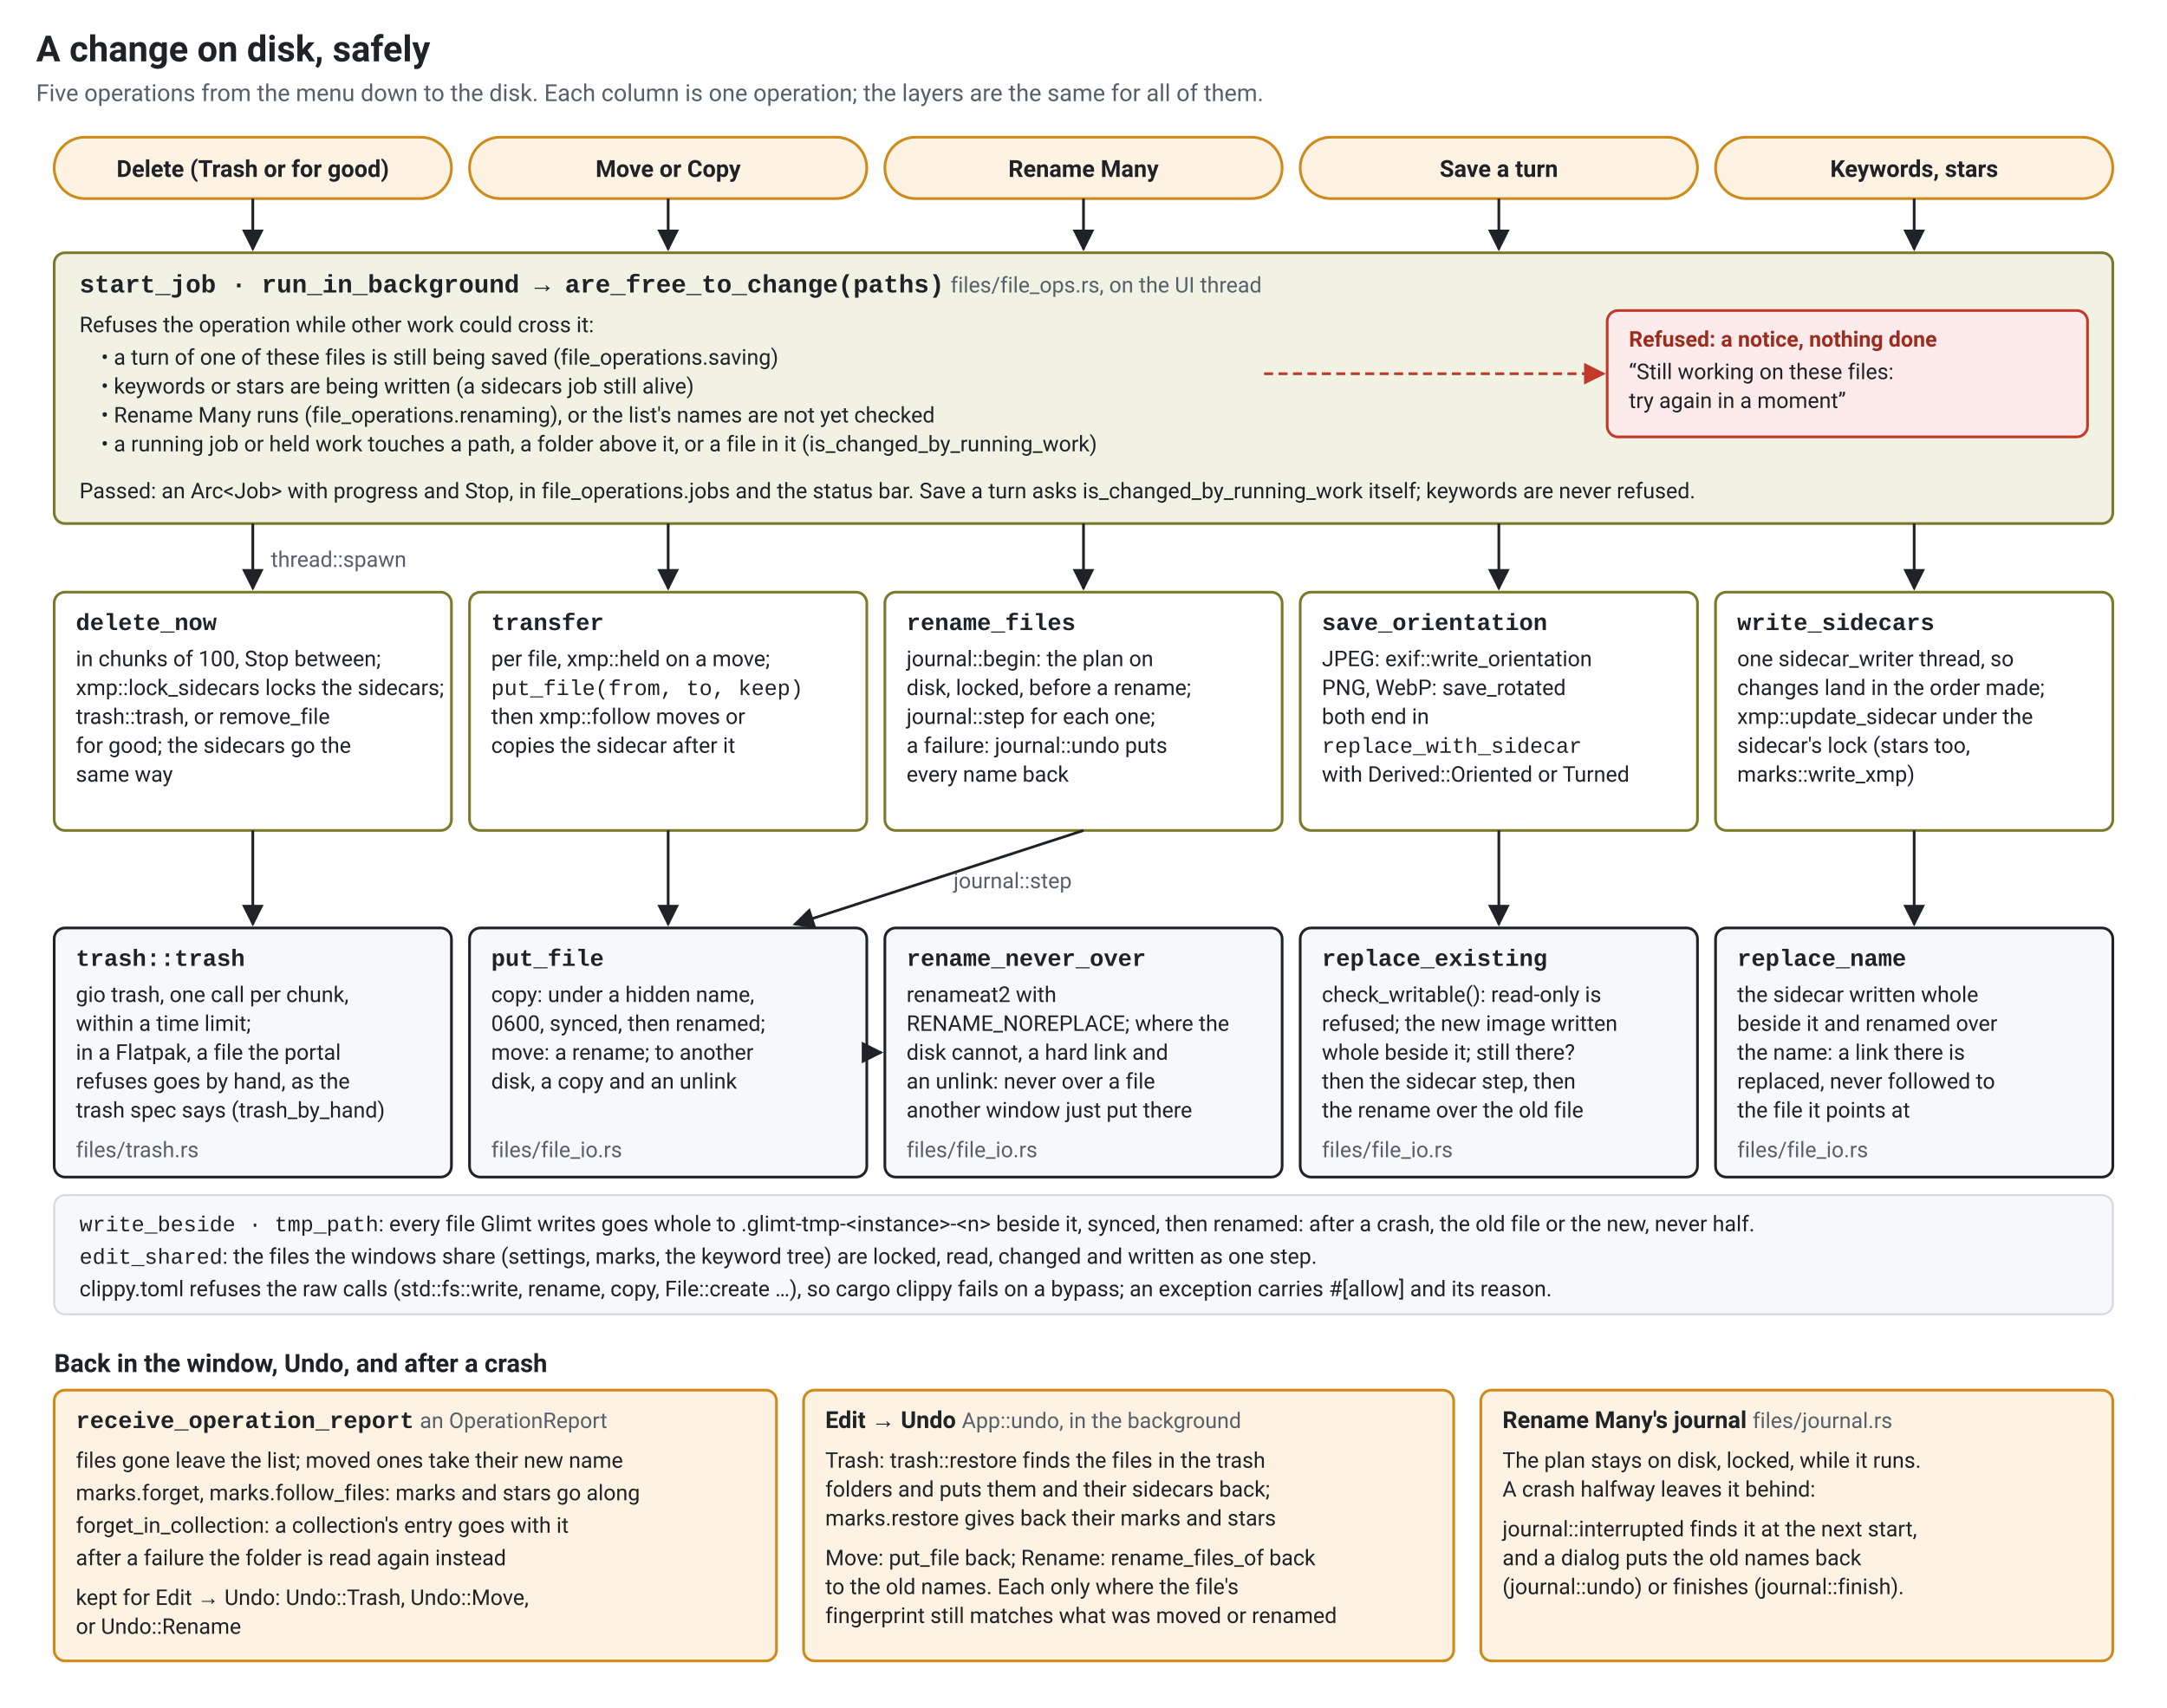
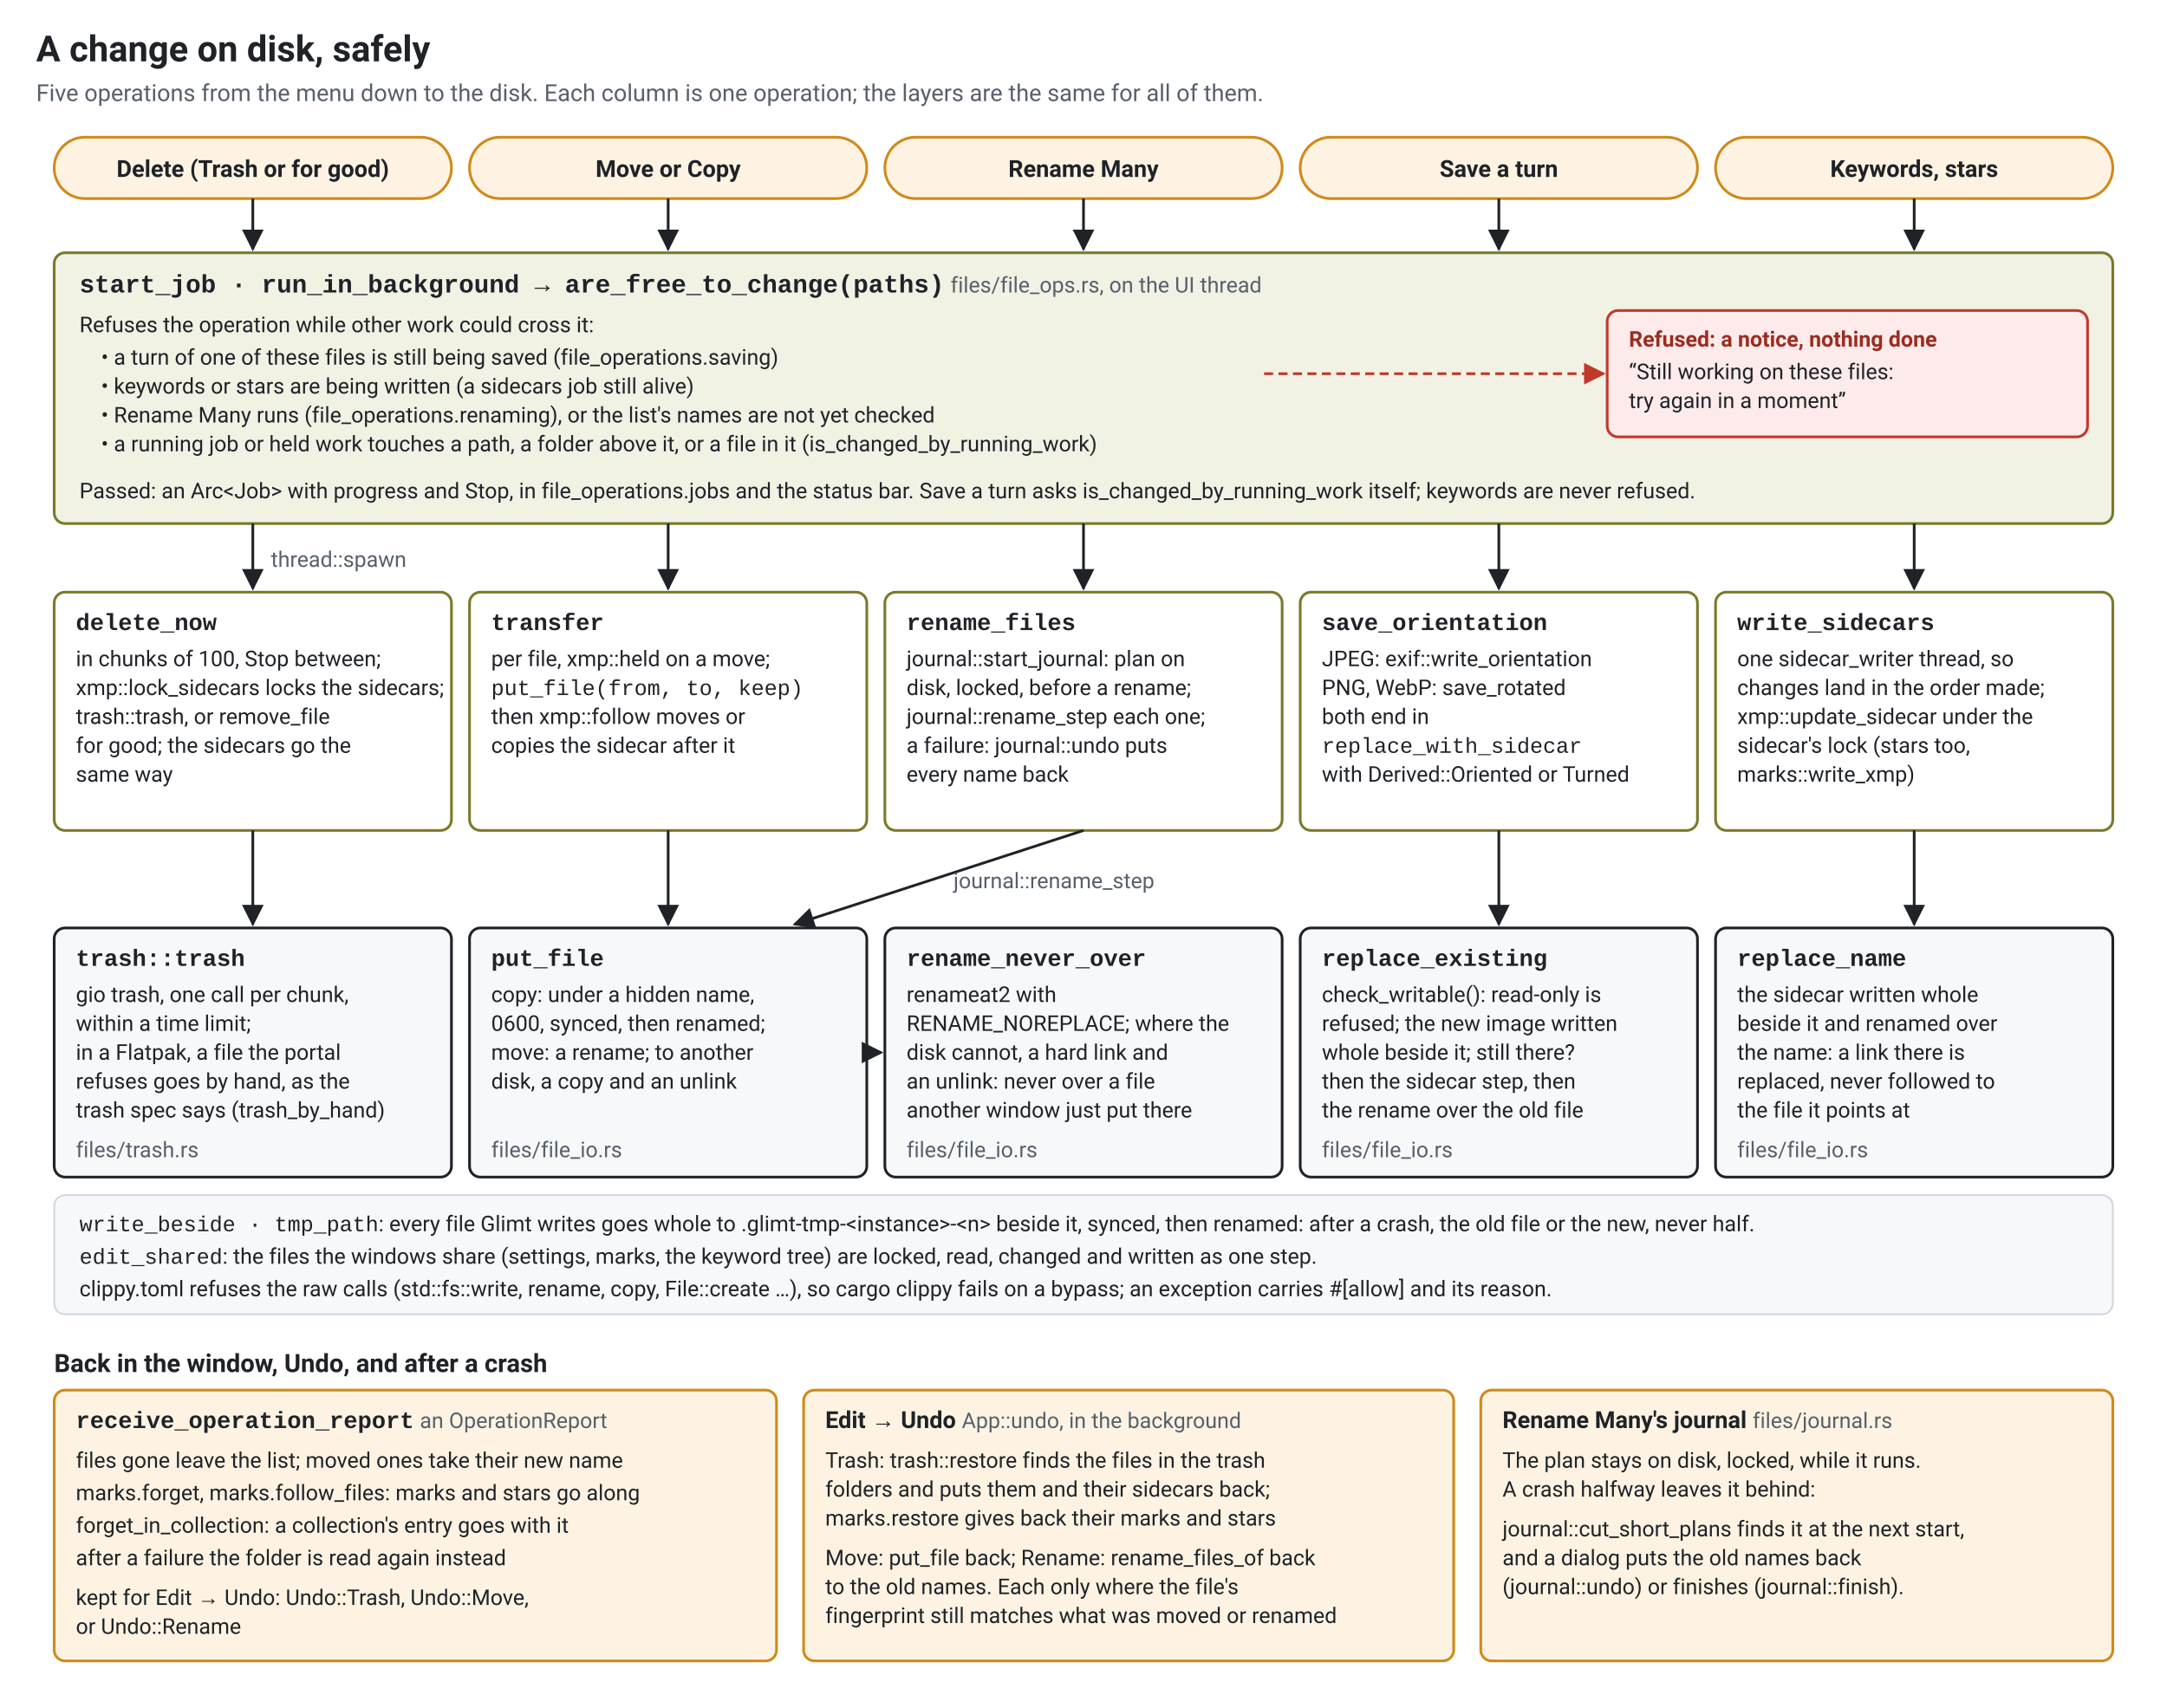
<svg xmlns="http://www.w3.org/2000/svg" viewBox="0 0 1200 946" width="1200" height="946" role="img" aria-label="How Glimt changes a file on disk safely. An action passes are_free_to_change, which refuses while other work touches the same files. The job runs in its own thread and changes the disk only through one function per kind of change: trash, put_file, rename_never_over, replace_existing and replace_name, each writing whole under a hidden temporary name and renaming, never over another file. The result comes back as an OperationReport: the list, marks, stars and collection entries follow, and Undo is kept; Rename Many's journal puts names right after a crash.">
  <defs>
    <marker id="arrow" viewBox="0 0 10 10" refX="9" refY="5" markerWidth="8" markerHeight="8" orient="auto-start-reverse">
      <path d="M0,0 L10,5 L0,10 z" fill="#1f2328" />
    </marker>
    <marker id="arrow-red" viewBox="0 0 10 10" refX="9" refY="5" markerWidth="8" markerHeight="8" orient="auto-start-reverse">
      <path d="M0,0 L10,5 L0,10 z" fill="#c0392b" />
    </marker>
  </defs>
  <rect x="0" y="0" width="1200" height="946" fill="#ffffff" />
  <g font-family="system-ui, -apple-system, 'Segoe UI', Roboto, 'Helvetica Neue', Arial, sans-serif" fill="#1f2328">
    <text x="20" y="34" font-size="20" font-weight="700">A change on disk, safely</text>
    <text x="20" y="56" font-size="13" fill="#57606a">Five operations from the menu down to the disk. Each column is one operation; the layers are the same for all of them.</text>
    <g font-size="13" font-weight="700" text-anchor="middle">
      <rect x="30" y="76" width="220" height="34" rx="17" fill="#fef3e2" stroke="#d08a1a" stroke-width="1.5" />
      <text x="140" y="98">Delete (Trash or for good)</text>
      <rect x="260" y="76" width="220" height="34" rx="17" fill="#fef3e2" stroke="#d08a1a" stroke-width="1.5" />
      <text x="370" y="98">Move or Copy</text>
      <rect x="490" y="76" width="220" height="34" rx="17" fill="#fef3e2" stroke="#d08a1a" stroke-width="1.5" />
      <text x="600" y="98">Rename Many</text>
      <rect x="720" y="76" width="220" height="34" rx="17" fill="#fef3e2" stroke="#d08a1a" stroke-width="1.5" />
      <text x="830" y="98">Save a turn</text>
      <rect x="950" y="76" width="220" height="34" rx="17" fill="#fef3e2" stroke="#d08a1a" stroke-width="1.5" />
      <text x="1060" y="98">Keywords, stars</text>
    </g>
    <g stroke="#1f2328" stroke-width="1.5">
      <line x1="140" y1="110" x2="140" y2="138" marker-end="url(#arrow)" />
      <line x1="370" y1="110" x2="370" y2="138" marker-end="url(#arrow)" />
      <line x1="600" y1="110" x2="600" y2="138" marker-end="url(#arrow)" />
      <line x1="830" y1="110" x2="830" y2="138" marker-end="url(#arrow)" />
      <line x1="1060" y1="110" x2="1060" y2="138" marker-end="url(#arrow)" />
    </g>
    <rect x="30" y="140" width="1140" height="150" rx="6" fill="#f1f1e4" stroke="#7a7a2a" stroke-width="1.5" />
    <text x="44" y="162" font-size="14" font-weight="700">
      <tspan font-family="ui-monospace, SFMono-Regular, Menlo, Consolas, 'Liberation Mono', monospace">start_job · run_in_background → are_free_to_change(paths)</tspan>
      <tspan font-weight="400" font-size="12" fill="#57606a">files/file_ops.rs, on the UI thread</tspan>
    </text>
    <g font-size="12">
      <text x="44" y="184">Refuses the operation while other work could cross it:</text>
      <text x="56" y="202">• a turn of one of these files is still being saved (file_operations.saving)</text>
      <text x="56" y="218">• keywords or stars are being written (a sidecars job still alive)</text>
      <text x="56" y="234">• Rename Many runs (file_operations.renaming), or the list's names are not yet checked</text>
      <text x="56" y="250">• a running job or held work touches a path, a folder above it, or a file in it (is_changed_by_running_work)</text>
      <text x="44" y="276">Passed: an Arc&lt;Job&gt; with progress and Stop, in file_operations.jobs and the status bar. Save a turn asks is_changed_by_running_work itself; keywords are never refused.</text>
    </g>
    <rect x="890" y="172" width="266" height="70" rx="6" fill="#fdeaea" stroke="#c0392b" stroke-width="1.5" />
    <text x="902" y="192" font-size="12" font-weight="700" fill="#9b2c20">Refused: a notice, nothing done</text>
    <text x="902" y="210" font-size="12">“Still working on these files:</text>
    <text x="902" y="226" font-size="12">try again in a moment”</text>
    <line x1="700" y1="207" x2="888" y2="207" stroke="#c0392b" stroke-width="1.5" stroke-dasharray="5 3" marker-end="url(#arrow-red)" />
    <g stroke="#1f2328" stroke-width="1.5">
      <line x1="140" y1="290" x2="140" y2="326" marker-end="url(#arrow)" />
      <line x1="370" y1="290" x2="370" y2="326" marker-end="url(#arrow)" />
      <line x1="600" y1="290" x2="600" y2="326" marker-end="url(#arrow)" />
      <line x1="830" y1="290" x2="830" y2="326" marker-end="url(#arrow)" />
      <line x1="1060" y1="290" x2="1060" y2="326" marker-end="url(#arrow)" />
    </g>
    <text x="150" y="314" font-size="12" fill="#57606a">thread::spawn</text>
    <g font-size="12">
      <rect x="30" y="328" width="220" height="132" rx="6" fill="#ffffff" stroke="#7a7a2a" stroke-width="1.5" />
      <text x="42" y="349" font-size="13" font-weight="700" font-family="ui-monospace, SFMono-Regular, Menlo, Consolas, 'Liberation Mono', monospace">delete_now</text>
      <text x="42" y="369">in chunks of 100, Stop between;</text>
      <text x="42" y="385">xmp::lock_sidecars locks the sidecars;</text>
      <text x="42" y="401">trash::trash, or remove_file</text>
      <text x="42" y="417">for good; the sidecars go the</text>
      <text x="42" y="433">same way</text>
      <rect x="260" y="328" width="220" height="132" rx="6" fill="#ffffff" stroke="#7a7a2a" stroke-width="1.5" />
      <text x="272" y="349" font-size="13" font-weight="700" font-family="ui-monospace, SFMono-Regular, Menlo, Consolas, 'Liberation Mono', monospace">transfer</text>
      <text x="272" y="369">per file, xmp::held on a move;</text>
      <text x="272" y="385" font-family="ui-monospace, SFMono-Regular, Menlo, Consolas, 'Liberation Mono', monospace">put_file(from, to, keep)</text>
      <text x="272" y="401">then xmp::follow moves or</text>
      <text x="272" y="417">copies the sidecar after it</text>
      <rect x="490" y="328" width="220" height="132" rx="6" fill="#ffffff" stroke="#7a7a2a" stroke-width="1.5" />
      <text x="502" y="349" font-size="13" font-weight="700" font-family="ui-monospace, SFMono-Regular, Menlo, Consolas, 'Liberation Mono', monospace">rename_files</text>
-       <text x="502" y="369">journal::begin: the plan on</text>
+       <text x="502" y="369">journal::start_journal: plan on</text>
      <text x="502" y="385">disk, locked, before a rename;</text>
-       <text x="502" y="401">journal::step for each one;</text>
+       <text x="502" y="401">journal::rename_step each one;</text>
      <text x="502" y="417">a failure: journal::undo puts</text>
      <text x="502" y="433">every name back</text>
      <rect x="720" y="328" width="220" height="132" rx="6" fill="#ffffff" stroke="#7a7a2a" stroke-width="1.5" />
      <text x="732" y="349" font-size="13" font-weight="700" font-family="ui-monospace, SFMono-Regular, Menlo, Consolas, 'Liberation Mono', monospace">save_orientation</text>
      <text x="732" y="369">JPEG: exif::write_orientation</text>
      <text x="732" y="385">PNG, WebP: save_rotated</text>
      <text x="732" y="401">both end in</text>
      <text x="732" y="417" font-family="ui-monospace, SFMono-Regular, Menlo, Consolas, 'Liberation Mono', monospace">replace_with_sidecar</text>
      <text x="732" y="433">with Derived::Oriented or Turned</text>
      <rect x="950" y="328" width="220" height="132" rx="6" fill="#ffffff" stroke="#7a7a2a" stroke-width="1.5" />
      <text x="962" y="349" font-size="13" font-weight="700" font-family="ui-monospace, SFMono-Regular, Menlo, Consolas, 'Liberation Mono', monospace">write_sidecars</text>
      <text x="962" y="369">one sidecar_writer thread, so</text>
      <text x="962" y="385">changes land in the order made;</text>
      <text x="962" y="401">xmp::update_sidecar under the</text>
      <text x="962" y="417">sidecar's lock (stars too,</text>
      <text x="962" y="433">marks::write_xmp)</text>
    </g>
    <g stroke="#1f2328" stroke-width="1.5">
      <line x1="140" y1="460" x2="140" y2="512" marker-end="url(#arrow)" />
      <line x1="370" y1="460" x2="370" y2="512" marker-end="url(#arrow)" />
      <line x1="600" y1="460" x2="440" y2="512" marker-end="url(#arrow)" />
      <line x1="830" y1="460" x2="830" y2="512" marker-end="url(#arrow)" />
      <line x1="1060" y1="460" x2="1060" y2="512" marker-end="url(#arrow)" />
    </g>
-     <text x="528" y="492" font-size="12" fill="#57606a">journal::step</text>
+     <text x="528" y="492" font-size="12" fill="#57606a">journal::rename_step</text>
    <g font-size="12">
      <rect x="30" y="514" width="220" height="138" rx="6" fill="#f6f8fa" stroke="#1f2328" stroke-width="1.5" />
      <text x="42" y="535" font-size="13" font-weight="700" font-family="ui-monospace, SFMono-Regular, Menlo, Consolas, 'Liberation Mono', monospace">trash::trash</text>
      <text x="42" y="555">gio trash, one call per chunk,</text>
      <text x="42" y="571">within a time limit;</text>
      <text x="42" y="587">in a Flatpak, a file the portal</text>
      <text x="42" y="603">refuses goes by hand, as the</text>
      <text x="42" y="619">trash spec says (trash_by_hand)</text>
      <text x="42" y="641" fill="#57606a">files/trash.rs</text>
      <rect x="260" y="514" width="220" height="138" rx="6" fill="#f6f8fa" stroke="#1f2328" stroke-width="1.5" />
      <text x="272" y="535" font-size="13" font-weight="700" font-family="ui-monospace, SFMono-Regular, Menlo, Consolas, 'Liberation Mono', monospace">put_file</text>
      <text x="272" y="555">copy: under a hidden name,</text>
      <text x="272" y="571">0600, synced, then renamed;</text>
      <text x="272" y="587">move: a rename; to another</text>
      <text x="272" y="603">disk, a copy and an unlink</text>
      <text x="272" y="641" fill="#57606a">files/file_io.rs</text>
      <rect x="490" y="514" width="220" height="138" rx="6" fill="#f6f8fa" stroke="#1f2328" stroke-width="1.5" />
      <text x="502" y="535" font-size="13" font-weight="700" font-family="ui-monospace, SFMono-Regular, Menlo, Consolas, 'Liberation Mono', monospace">rename_never_over</text>
      <text x="502" y="555">renameat2 with</text>
      <text x="502" y="571">RENAME_NOREPLACE; where the</text>
      <text x="502" y="587">disk cannot, a hard link and</text>
      <text x="502" y="603">an unlink: never over a file</text>
      <text x="502" y="619">another window just put there</text>
      <text x="502" y="641" fill="#57606a">files/file_io.rs</text>
      <rect x="720" y="514" width="220" height="138" rx="6" fill="#f6f8fa" stroke="#1f2328" stroke-width="1.5" />
      <text x="732" y="535" font-size="13" font-weight="700" font-family="ui-monospace, SFMono-Regular, Menlo, Consolas, 'Liberation Mono', monospace">replace_existing</text>
      <text x="732" y="555">check_writable(): read-only is</text>
      <text x="732" y="571">refused; the new image written</text>
      <text x="732" y="587">whole beside it; still there?</text>
      <text x="732" y="603">then the sidecar step, then</text>
      <text x="732" y="619">the rename over the old file</text>
      <text x="732" y="641" fill="#57606a">files/file_io.rs</text>
      <rect x="950" y="514" width="220" height="138" rx="6" fill="#f6f8fa" stroke="#1f2328" stroke-width="1.5" />
      <text x="962" y="535" font-size="13" font-weight="700" font-family="ui-monospace, SFMono-Regular, Menlo, Consolas, 'Liberation Mono', monospace">replace_name</text>
      <text x="962" y="555">the sidecar written whole</text>
      <text x="962" y="571">beside it and renamed over</text>
      <text x="962" y="587">the name: a link there is</text>
      <text x="962" y="603">replaced, never followed to</text>
      <text x="962" y="619">the file it points at</text>
      <text x="962" y="641" fill="#57606a">files/file_io.rs</text>
    </g>
    <line x1="480" y1="583" x2="488" y2="583" stroke="#1f2328" stroke-width="1.5" marker-end="url(#arrow)" />
    <rect x="30" y="662" width="1140" height="66" rx="6" fill="#f6f8fa" stroke="#d0d7de" />
    <text x="44" y="682" font-size="12">
      <tspan font-family="ui-monospace, SFMono-Regular, Menlo, Consolas, 'Liberation Mono', monospace">write_beside · tmp_path</tspan>: every file Glimt writes goes whole to .glimt-tmp-&lt;instance&gt;-&lt;n&gt; beside it, synced, then renamed: after a crash, the old file or the new, never half.</text>
    <text x="44" y="700" font-size="12">
      <tspan font-family="ui-monospace, SFMono-Regular, Menlo, Consolas, 'Liberation Mono', monospace">edit_shared</tspan>: the files the windows share (settings, marks, the keyword tree) are locked, read, changed and written as one step.</text>
    <text x="44" y="718" font-size="12">clippy.toml refuses the raw calls (std::fs::write, rename, copy, File::create …), so cargo clippy fails on a bypass; an exception carries #[allow] and its reason.</text>
    <text x="30" y="760" font-size="14" font-weight="700">Back in the window, Undo, and after a crash</text>
    <g font-size="12">
      <rect x="30" y="770" width="400" height="150" rx="6" fill="#fef3e2" stroke="#d08a1a" stroke-width="1.5" />
      <text x="42" y="791" font-size="13" font-weight="700">
        <tspan font-family="ui-monospace, SFMono-Regular, Menlo, Consolas, 'Liberation Mono', monospace">receive_operation_report</tspan>
        <tspan font-weight="400" font-size="12" fill="#57606a">an OperationReport</tspan>
      </text>
      <text x="42" y="813">files gone leave the list; moved ones take their new name</text>
      <text x="42" y="831">marks.forget, marks.follow_files: marks and stars go along</text>
      <text x="42" y="849">forget_in_collection: a collection's entry goes with it</text>
      <text x="42" y="867">after a failure the folder is read again instead</text>
      <text x="42" y="889">kept for Edit → Undo: Undo::Trash, Undo::Move,</text>
      <text x="42" y="905">or Undo::Rename</text>
      <rect x="445" y="770" width="360" height="150" rx="6" fill="#fef3e2" stroke="#d08a1a" stroke-width="1.5" />
      <text x="457" y="791" font-size="13" font-weight="700">Edit → Undo <tspan font-weight="400" font-size="12" fill="#57606a">App::undo, in the background</tspan>
      </text>
      <text x="457" y="813">Trash: trash::restore finds the files in the trash</text>
      <text x="457" y="829">folders and puts them and their sidecars back;</text>
      <text x="457" y="845">marks.restore gives back their marks and stars</text>
      <text x="457" y="867">Move: put_file back; Rename: rename_files_of back</text>
      <text x="457" y="883">to the old names. Each only where the file's</text>
      <text x="457" y="899">fingerprint still matches what was moved or renamed</text>
      <rect x="820" y="770" width="350" height="150" rx="6" fill="#fef3e2" stroke="#d08a1a" stroke-width="1.5" />
      <text x="832" y="791" font-size="13" font-weight="700">Rename Many's journal <tspan font-weight="400" font-size="12" fill="#57606a">files/journal.rs</tspan>
      </text>
      <text x="832" y="813">The plan stays on disk, locked, while it runs.</text>
      <text x="832" y="829">A crash halfway leaves it behind:</text>
-       <text x="832" y="851">journal::interrupted finds it at the next start,</text>
+       <text x="832" y="851">journal::cut_short_plans finds it at the next start,</text>
      <text x="832" y="867">and a dialog puts the old names back</text>
      <text x="832" y="883">(journal::undo) or finishes (journal::finish).</text>
    </g>
  </g>
</svg>
